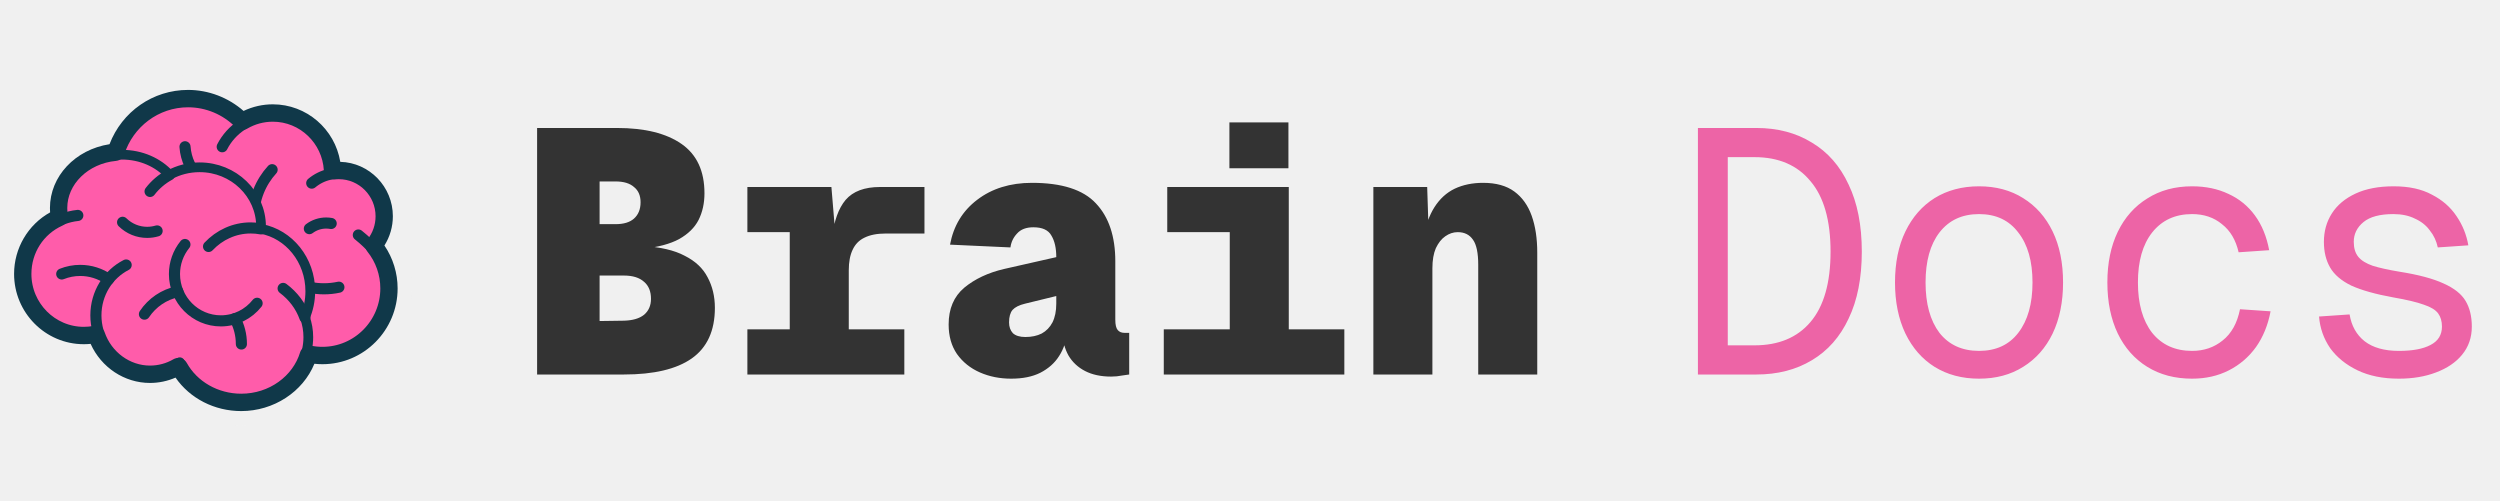
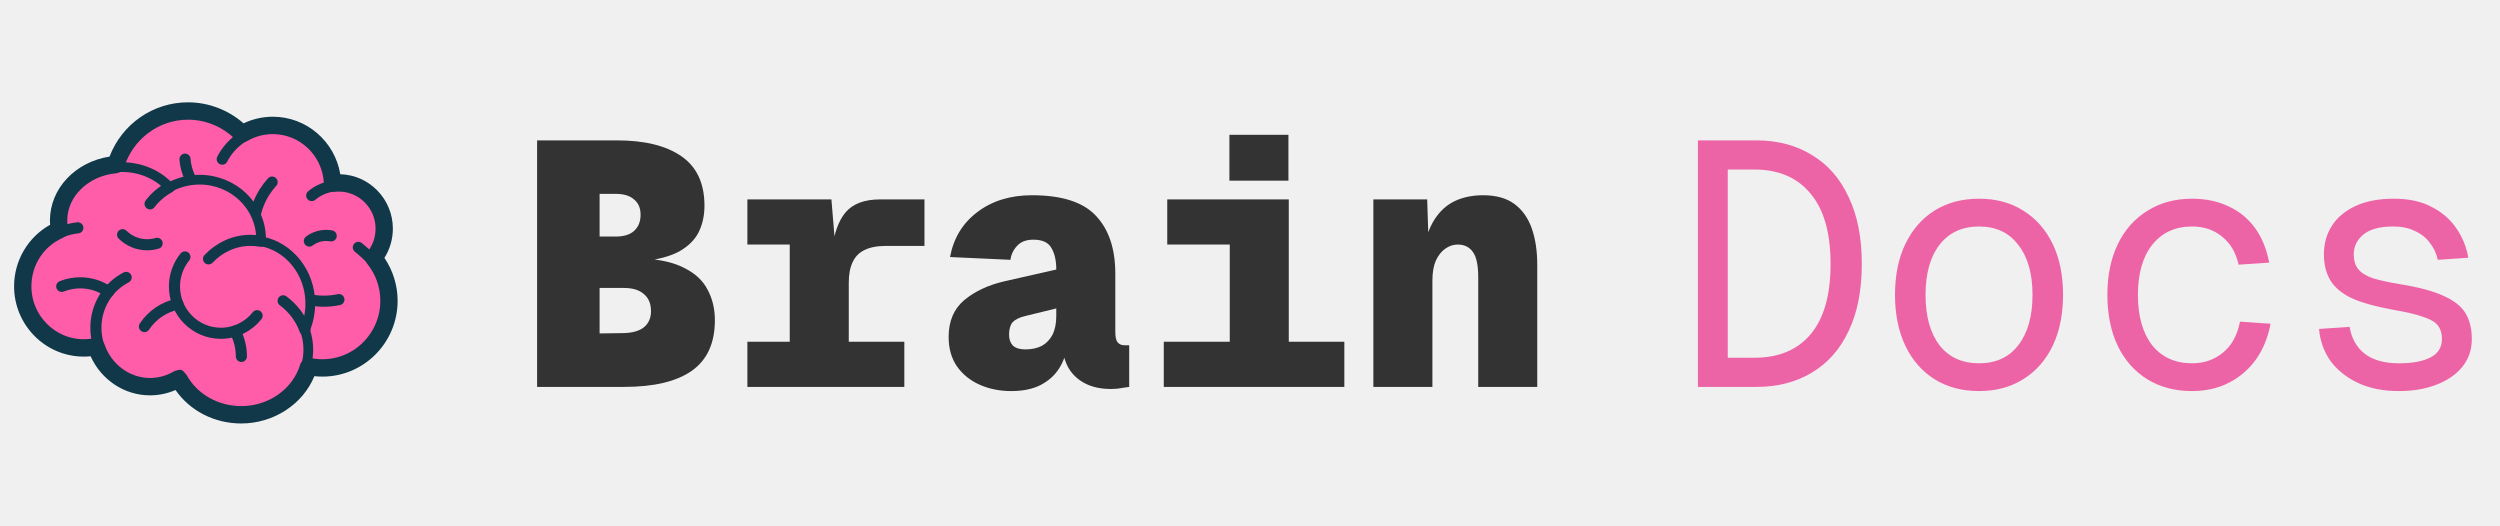
- <svg xmlns="http://www.w3.org/2000/svg" width="1008" height="202" viewBox="0 0 1008 202" fill="none">
-   <mask id="mask0_10_43" style="mask-type:luminance" maskUnits="userSpaceOnUse" x="0" y="30" width="166" height="142">
-     <path d="M166 30.528H0V171.472H166V30.528Z" fill="white" />
+ <svg xmlns="http://www.w3.org/2000/svg" width="1008" height="212" viewBox="0 0 1008 212" fill="none">
+   <mask id="mask0_10_43" style="mask-type:luminance" maskUnits="userSpaceOnUse" x="0" y="35" width="166" height="142">
+     <path d="M166 35.528H0V176.472H166V35.528Z" fill="white" />
  </mask>
  <g mask="url(#mask0_10_43)">
-     <path d="M155.736 116.287C155.736 119.533 155.147 122.638 154.068 125.501C150.377 135.278 140.999 142.224 130.008 142.224C118.761 142.224 109.204 134.949 105.704 124.809C84.926 126.315 73.045 116.952 68.104 99.105C55.625 95.683 46.452 84.18 46.452 70.512C46.452 61.673 50.291 53.736 56.38 48.31C61.561 43.686 68.375 40.88 75.84 40.88C84.392 40.88 92.093 44.562 97.457 50.447C101.065 48.068 105.376 46.689 110.007 46.689C113.239 46.689 116.319 47.363 119.11 48.579C127.186 52.094 132.866 60.144 132.992 69.548C132.996 69.658 132.996 69.764 132.996 69.874L132.992 70.266V70.27C134.166 70.01 135.385 69.874 136.639 69.874C142.239 69.874 147.215 72.579 150.35 76.762H150.355C152.53 79.665 153.819 83.281 153.819 87.201C153.826 91.266 152.406 95.203 149.809 98.312C149.614 98.552 149.411 98.786 149.201 99.013C153.268 103.598 155.736 109.654 155.736 116.287Z" fill="#FF5CAA" />
-     <path d="M109.718 68.417C105.064 73.517 102.221 80.326 102.221 87.804C102.221 103.62 114.938 116.442 130.623 116.442C132.647 116.443 134.665 116.227 136.644 115.797M74.595 59.173C75.305 69.516 83.852 77.684 94.29 77.684M125.689 73.843C127.8 72.075 130.304 70.848 132.987 70.267M97.453 50.443C94.146 52.614 91.429 55.623 89.599 59.173" stroke="#103849" stroke-width="4.482" stroke-miterlimit="10" stroke-linecap="round" stroke-linejoin="round" />
-     <path d="M155.733 116.282C155.733 130.609 144.215 142.22 130.005 142.22C118.758 142.22 109.201 134.944 105.701 124.805C84.923 126.31 73.042 116.947 68.101 99.101C55.622 95.679 46.449 84.175 46.449 70.508C46.449 54.142 59.605 40.876 75.837 40.876C84.389 40.876 92.09 44.557 97.455 50.442C101.062 48.063 105.373 46.685 110.004 46.685C122.701 46.685 132.993 57.066 132.993 69.869L132.989 70.262V70.266C134.163 70.006 135.382 69.869 136.636 69.869C146.123 69.869 153.815 77.625 153.815 87.196C153.815 91.763 152.064 95.912 149.198 99.008C153.265 103.593 155.733 109.649 155.733 116.282Z" stroke="#103849" stroke-width="3.921" stroke-miterlimit="10" stroke-linejoin="round" />
-     <path d="M149.199 99.008C149.199 99.008 147.205 96.921 144.477 94.75M72.483 146.047C71.357 143.675 70.637 141.129 70.352 138.514" stroke="#103849" stroke-width="4.482" stroke-miterlimit="10" stroke-linecap="round" stroke-linejoin="round" />
-     <path d="M122.928 128.009C123.837 130.553 124.301 133.237 124.299 135.941C124.299 149.85 112.191 161.12 97.252 161.12C86.174 161.12 76.656 154.923 72.48 146.049C69.039 148.406 64.91 149.78 60.477 149.78C50.536 149.78 42.148 142.882 39.519 133.448C37.642 133.92 35.714 134.158 33.779 134.157C20.793 134.157 10.262 123.542 10.262 110.444C10.262 100.384 16.477 91.787 25.248 88.347C24.903 86.907 24.72 85.414 24.72 83.882C24.72 72.003 35.666 62.375 49.172 62.375C56.926 62.375 63.844 65.555 68.322 70.505C71.912 68.563 76.053 67.449 80.465 67.449C94.15 67.449 105.245 78.147 105.245 91.342C105.246 91.654 105.239 91.965 105.223 92.276C116.515 94.363 125.097 104.82 125.097 117.407C125.097 121.19 124.324 124.781 122.928 128.009Z" fill="#FF5CAA" />
-     <path d="M114.156 116.288C118.187 119.291 121.272 123.352 122.931 128.012M39.523 133.451C38.964 131.452 38.667 129.341 38.667 127.157C38.667 118.242 43.642 110.531 50.867 106.844M31.377 86.862C29.236 87.082 27.183 87.589 25.252 88.35M68.331 70.513L68.326 70.508C65.255 72.182 62.591 74.464 60.507 77.186" stroke="#103849" stroke-width="4.482" stroke-miterlimit="10" stroke-linecap="round" stroke-linejoin="round" />
-     <path d="M122.94 128.01C123.849 130.554 124.313 133.238 124.311 135.942C124.311 149.852 112.203 161.122 97.264 161.122C86.187 161.122 76.668 154.925 72.493 146.05C69.051 148.407 64.923 149.781 60.489 149.781C50.548 149.781 42.161 142.884 39.532 133.45C37.654 133.921 35.727 134.16 33.792 134.159C20.806 134.159 10.274 123.544 10.274 110.446C10.274 100.386 16.49 91.789 25.261 88.349C24.916 86.909 24.732 85.416 24.732 83.883C24.732 72.005 35.679 62.377 49.185 62.377C56.938 62.377 63.857 65.556 68.334 70.507C71.925 68.564 76.066 67.451 80.478 67.451C94.163 67.451 105.257 78.149 105.257 91.344C105.259 91.655 105.251 91.966 105.235 92.277C116.527 94.365 125.11 104.821 125.11 117.409C125.11 121.192 124.337 124.782 122.94 128.009L122.94 128.01Z" stroke="#103849" stroke-width="3.921" stroke-miterlimit="10" stroke-linejoin="round" />
-     <path d="M84.085 99.376C88.436 94.761 94.442 91.902 101.072 91.902C102.488 91.902 103.873 92.03 105.222 92.28M103.666 122.282C100.239 126.603 94.965 129.372 89.05 129.372C78.72 129.372 70.346 120.928 70.346 110.513C70.34 106.164 71.83 101.947 74.563 98.582" stroke="#103849" stroke-width="4.482" stroke-miterlimit="10" stroke-linecap="round" stroke-linejoin="round" />
-     <path d="M97.327 138.709C97.327 135.005 96.4 131.521 94.766 128.478M58.237 126.663C61.32 122.056 66.121 118.722 71.717 117.591M24.891 110.464C27.261 109.518 29.786 109.031 32.334 109.032C36.421 109.027 40.411 110.277 43.774 112.618M63.346 93.106C62.073 93.484 60.726 93.687 59.331 93.687C55.631 93.692 52.076 92.235 49.427 89.629M124.732 92.187C126.69 90.714 129.068 89.92 131.511 89.924C132.19 89.923 132.867 89.984 133.535 90.105" stroke="#103849" stroke-width="4.482" stroke-miterlimit="10" stroke-linecap="round" stroke-linejoin="round" />
-     <path d="M151.22 99.022C153.893 95.678 155.352 91.531 155.352 87.201C155.352 76.797 146.959 68.332 136.643 68.332C135.922 68.332 135.202 68.374 134.489 68.458C133.759 55.48 123.058 45.148 110.01 45.148C105.66 45.148 101.433 46.296 97.71 48.481C91.908 42.635 84.044 39.347 75.843 39.339C62.096 39.339 50.422 48.434 46.414 60.968C33.385 62.197 23.2 72.005 23.2 83.884C23.2 85.066 23.302 86.251 23.504 87.419C14.493 91.491 8.742 100.392 8.742 110.446C8.742 124.372 19.977 135.701 33.788 135.701C35.365 135.701 36.939 135.553 38.489 135.258C41.767 144.786 50.617 151.323 60.486 151.323C64.49 151.326 68.425 150.264 71.893 148.246C76.775 157.059 86.542 162.664 97.26 162.664C110.309 162.664 121.336 154.439 124.743 143.245C126.456 143.585 128.219 143.765 130.012 143.765C145.041 143.765 157.269 131.438 157.269 116.287C157.269 109.975 155.13 103.896 151.22 99.022Z" stroke="#103849" stroke-width="7.843" stroke-miterlimit="10" stroke-linejoin="round" />
-     <path d="M75.838 30.528C67.763 30.528 59.995 32.953 53.375 37.539C47.659 41.5 43.128 46.841 40.135 53.114C25.566 56.674 15.15 68.495 14.491 82.474C5.474 88.787 0 99.21 0 110.445C0 129.031 14.84 144.187 33.199 144.503C38.995 154.107 49.33 160.13 60.48 160.13C63.329 160.13 66.128 159.75 68.843 158.995C75.871 166.875 86.195 171.472 97.255 171.472C104.746 171.472 112.002 169.329 118.24 165.279C123.308 161.988 127.392 157.643 130.218 152.571C149.968 152.457 165.999 136.223 165.999 116.285C165.999 110.125 164.471 104.148 161.552 98.803C163.22 95.166 164.083 91.206 164.082 87.199C164.082 79.94 161.307 73.077 156.269 67.873C152.296 63.769 147.267 61.058 141.795 60.009C139.944 53.954 136.402 48.498 131.56 44.34C125.545 39.177 117.905 36.34 110.006 36.337C106.323 36.337 102.628 36.967 99.146 38.174C92.382 33.222 84.231 30.528 75.838 30.528ZM75.838 36.254C84.025 36.254 92.055 39.32 98.205 44.732C101.893 42.974 105.924 42.062 110.005 42.063C123.596 42.063 135.01 52.029 137.202 65.255C148.943 65.558 158.403 75.286 158.403 87.199C158.399 91.373 157.218 95.46 154.998 98.983C158.444 104.047 160.32 110.105 160.32 116.285C160.32 133.137 146.721 146.847 130.006 146.847C128.925 146.847 127.84 146.788 126.76 146.67C122.095 158.024 110.339 165.746 97.254 165.746C86.463 165.746 76.575 160.643 70.773 152.253C67.523 153.671 64.021 154.403 60.48 154.405C50.165 154.405 40.834 148.168 36.538 138.648C35.623 138.738 34.702 138.783 33.783 138.783C18.286 138.783 5.679 126.071 5.679 110.445C5.679 100.071 11.31 90.567 20.202 85.632C20.159 85.05 20.137 84.466 20.137 83.882C20.137 71.066 30.332 60.299 44.159 58.142C49.21 44.97 61.701 36.254 75.838 36.254Z" fill="#F0F0F0" />
+     <path d="M155.736 121.287C155.736 124.533 155.147 127.638 154.068 130.501C150.377 140.278 140.999 147.224 130.008 147.224C118.761 147.224 109.204 139.949 105.704 129.809C84.926 131.315 73.045 121.952 68.104 104.105C55.625 100.683 46.452 89.18 46.452 75.512C46.452 66.673 50.291 58.736 56.38 53.31C61.561 48.686 68.375 45.88 75.84 45.88C84.392 45.88 92.093 49.562 97.457 55.447C101.065 53.068 105.376 51.689 110.007 51.689C113.239 51.689 116.319 52.363 119.11 53.579C127.186 57.094 132.866 65.144 132.992 74.548C132.996 74.658 132.996 74.764 132.996 74.874L132.992 75.266V75.27C134.166 75.01 135.385 74.874 136.639 74.874C142.239 74.874 147.215 77.579 150.35 81.762H150.355C152.53 84.665 153.819 88.281 153.819 92.201C153.826 96.266 152.406 100.203 149.809 103.312C149.614 103.552 149.411 103.786 149.201 104.013C153.268 108.598 155.736 114.654 155.736 121.287Z" fill="#FF5CAA" />
+     <path d="M109.718 73.417C105.064 78.517 102.221 85.326 102.221 92.804C102.221 108.62 114.938 121.442 130.623 121.442C132.647 121.443 134.665 121.227 136.644 120.797M74.595 64.173C75.305 74.516 83.852 82.684 94.29 82.684M125.689 78.843C127.8 77.075 130.304 75.848 132.987 75.267M97.453 55.443C94.146 57.614 91.429 60.623 89.599 64.173" stroke="#103849" stroke-width="4.482" stroke-miterlimit="10" stroke-linecap="round" stroke-linejoin="round" />
+     <path d="M155.733 121.282C155.733 135.609 144.215 147.22 130.005 147.22C118.758 147.22 109.201 139.944 105.701 129.805C84.923 131.31 73.042 121.947 68.101 104.101C55.622 100.679 46.449 89.175 46.449 75.508C46.449 59.142 59.605 45.876 75.837 45.876C84.389 45.876 92.09 49.557 97.455 55.442C101.062 53.063 105.373 51.685 110.004 51.685C122.701 51.685 132.993 62.066 132.993 74.869L132.989 75.262V75.266C134.163 75.006 135.382 74.869 136.636 74.869C146.123 74.869 153.815 82.625 153.815 92.196C153.815 96.763 152.064 100.912 149.198 104.008C153.265 108.593 155.733 114.649 155.733 121.282Z" stroke="#103849" stroke-width="3.921" stroke-miterlimit="10" stroke-linejoin="round" />
+     <path d="M149.199 104.008C149.199 104.008 147.205 101.921 144.477 99.75M72.483 151.047C71.357 148.675 70.637 146.129 70.352 143.514" stroke="#103849" stroke-width="4.482" stroke-miterlimit="10" stroke-linecap="round" stroke-linejoin="round" />
+     <path d="M122.928 133.009C123.837 135.553 124.301 138.237 124.299 140.941C124.299 154.85 112.191 166.12 97.252 166.12C86.174 166.12 76.656 159.923 72.48 151.049C69.039 153.406 64.91 154.78 60.477 154.78C50.536 154.78 42.148 147.882 39.519 138.448C37.642 138.92 35.714 139.158 33.779 139.157C20.793 139.157 10.262 128.542 10.262 115.444C10.262 105.384 16.477 96.787 25.248 93.347C24.903 91.907 24.72 90.414 24.72 88.882C24.72 77.003 35.666 67.375 49.172 67.375C56.926 67.375 63.844 70.555 68.322 75.505C71.912 73.563 76.053 72.449 80.465 72.449C94.15 72.449 105.245 83.147 105.245 96.342C105.246 96.654 105.239 96.965 105.223 97.276C116.515 99.363 125.097 109.82 125.097 122.407C125.097 126.19 124.324 129.781 122.928 133.009Z" fill="#FF5CAA" />
+     <path d="M114.156 121.288C118.187 124.291 121.272 128.352 122.931 133.012M39.523 138.451C38.964 136.452 38.667 134.341 38.667 132.157C38.667 123.242 43.642 115.531 50.867 111.844M31.377 91.862C29.236 92.082 27.183 92.589 25.252 93.35M68.331 75.513L68.326 75.508C65.255 77.182 62.591 79.464 60.507 82.186" stroke="#103849" stroke-width="4.482" stroke-miterlimit="10" stroke-linecap="round" stroke-linejoin="round" />
+     <path d="M122.94 133.01C123.849 135.554 124.313 138.238 124.311 140.942C124.311 154.852 112.203 166.122 97.264 166.122C86.187 166.122 76.668 159.925 72.493 151.05C69.051 153.407 64.923 154.781 60.489 154.781C50.548 154.781 42.161 147.884 39.532 138.45C37.654 138.921 35.727 139.16 33.792 139.159C20.806 139.159 10.274 128.544 10.274 115.446C10.274 105.386 16.49 96.789 25.261 93.349C24.916 91.909 24.732 90.416 24.732 88.883C24.732 77.005 35.679 67.377 49.185 67.377C56.938 67.377 63.857 70.556 68.334 75.507C71.925 73.564 76.066 72.451 80.478 72.451C94.163 72.451 105.257 83.149 105.257 96.344C105.259 96.655 105.251 96.966 105.235 97.277C116.527 99.365 125.11 109.821 125.11 122.409C125.11 126.192 124.337 129.782 122.94 133.009L122.94 133.01Z" stroke="#103849" stroke-width="3.921" stroke-miterlimit="10" stroke-linejoin="round" />
+     <path d="M84.085 104.376C88.436 99.761 94.442 96.902 101.072 96.902C102.488 96.902 103.873 97.03 105.222 97.28M103.666 127.282C100.239 131.603 94.965 134.372 89.05 134.372C78.72 134.372 70.346 125.928 70.346 115.513C70.34 111.164 71.83 106.947 74.563 103.583" stroke="#103849" stroke-width="4.482" stroke-miterlimit="10" stroke-linecap="round" stroke-linejoin="round" />
+     <path d="M97.327 143.709C97.327 140.005 96.4 136.521 94.766 133.478M58.237 131.663C61.32 127.056 66.121 123.722 71.717 122.591M24.891 115.464C27.261 114.518 29.786 114.031 32.334 114.032C36.421 114.027 40.411 115.277 43.774 117.618M63.346 98.106C62.073 98.484 60.726 98.687 59.331 98.687C55.631 98.692 52.076 97.235 49.427 94.629M124.732 97.187C126.69 95.714 129.068 94.92 131.511 94.924C132.19 94.923 132.867 94.984 133.535 95.105" stroke="#103849" stroke-width="4.482" stroke-miterlimit="10" stroke-linecap="round" stroke-linejoin="round" />
+     <path d="M151.22 104.022C153.893 100.678 155.352 96.531 155.352 92.201C155.352 81.797 146.959 73.332 136.643 73.332C135.922 73.332 135.202 73.374 134.489 73.458C133.759 60.48 123.058 50.148 110.01 50.148C105.66 50.148 101.433 51.296 97.71 53.481C91.908 47.635 84.044 44.347 75.843 44.339C62.096 44.339 50.422 53.434 46.414 65.968C33.385 67.197 23.2 77.005 23.2 88.884C23.2 90.066 23.302 91.251 23.504 92.419C14.493 96.491 8.742 105.392 8.742 115.446C8.742 129.372 19.977 140.701 33.788 140.701C35.365 140.701 36.939 140.553 38.489 140.258C41.767 149.786 50.617 156.323 60.486 156.323C64.49 156.326 68.425 155.264 71.893 153.246C76.775 162.059 86.542 167.664 97.26 167.664C110.309 167.664 121.336 159.439 124.743 148.245C126.456 148.585 128.219 148.765 130.012 148.765C145.041 148.765 157.269 136.438 157.269 121.287C157.269 114.975 155.13 108.896 151.22 104.022Z" stroke="#103849" stroke-width="7.843" stroke-miterlimit="10" stroke-linejoin="round" />
+     <path d="M75.838 35.528C67.763 35.528 59.995 37.953 53.375 42.539C47.659 46.5 43.128 51.841 40.135 58.114C25.566 61.674 15.15 73.495 14.491 87.474C5.474 93.787 0 104.21 0 115.445C0 134.031 14.84 149.187 33.199 149.503C38.995 159.107 49.33 165.13 60.48 165.13C63.329 165.13 66.128 164.75 68.843 163.995C75.871 171.875 86.195 176.472 97.255 176.472C104.746 176.472 112.002 174.329 118.24 170.279C123.308 166.988 127.392 162.643 130.218 157.571C149.968 157.457 165.999 141.223 165.999 121.285C165.999 115.125 164.471 109.148 161.552 103.803C163.22 100.166 164.083 96.206 164.082 92.199C164.082 84.94 161.307 78.077 156.269 72.873C152.296 68.769 147.267 66.058 141.795 65.009C139.944 58.954 136.402 53.498 131.56 49.34C125.545 44.177 117.905 41.34 110.006 41.337C106.323 41.337 102.628 41.967 99.146 43.174C92.382 38.222 84.231 35.528 75.838 35.528ZM75.838 41.254C84.025 41.254 92.055 44.32 98.205 49.732C101.893 47.974 105.924 47.062 110.005 47.063C123.596 47.063 135.01 57.029 137.202 70.255C148.943 70.558 158.403 80.286 158.403 92.199C158.399 96.373 157.218 100.46 154.998 103.983C158.444 109.047 160.32 115.105 160.32 121.285C160.32 138.137 146.721 151.847 130.006 151.847C128.925 151.847 127.84 151.788 126.76 151.67C122.095 163.024 110.339 170.746 97.254 170.746C86.463 170.746 76.575 165.643 70.773 157.253C67.523 158.671 64.021 159.403 60.48 159.405C50.165 159.405 40.834 153.168 36.538 143.648C35.623 143.738 34.702 143.783 33.783 143.783C18.286 143.783 5.679 131.071 5.679 115.445C5.679 105.071 11.31 95.567 20.202 90.632C20.159 90.05 20.137 89.466 20.137 88.882C20.137 76.066 30.332 65.299 44.159 63.142C49.21 49.97 61.701 41.254 75.838 41.254Z" fill="#F0F0F0" />
  </g>
-   <path d="M216.56 151V51.6H248.76C259.96 51.6 268.64 53.747 274.8 58.04C280.96 62.333 284.04 68.96 284.04 77.92C284.04 81.933 283.247 85.527 281.66 88.7C280.073 91.78 277.46 94.347 273.82 96.4C270.18 98.36 265.28 99.667 259.12 100.32V99.2C266.213 99.573 271.86 100.88 276.06 103.12C280.353 105.267 283.433 108.16 285.3 111.8C287.26 115.44 288.24 119.547 288.24 124.12C288.24 133.36 285.113 140.173 278.86 144.56C272.7 148.853 263.6 151 251.56 151H216.56ZM241.76 129.44L251.56 129.3C255.107 129.207 257.813 128.413 259.68 126.92C261.547 125.333 262.48 123.187 262.48 120.48C262.48 117.493 261.547 115.207 259.68 113.62C257.813 111.94 255.107 111.1 251.56 111.1H241.76V129.44ZM241.76 90.38H248.2C251.467 90.38 253.94 89.633 255.62 88.14C257.393 86.553 258.28 84.36 258.28 81.56C258.28 78.853 257.393 76.8 255.62 75.4C253.94 73.907 251.467 73.16 248.2 73.16H241.76V90.38ZM318.425 151V75.4H335.225L336.905 95.56L335.505 95.84C336.252 89.12 338.072 84.033 340.965 80.58C343.952 77.127 348.572 75.4 354.825 75.4H372.745V94.16H357.065C353.612 94.16 350.765 94.72 348.525 95.84C346.379 96.867 344.792 98.5 343.765 100.74C342.739 102.887 342.225 105.64 342.225 109V151H318.425ZM301.345 151V132.8H364.625V151H301.345ZM301.345 93.6V75.4H332.985V93.6H301.345ZM407.691 152.68C403.117 152.68 398.917 151.84 395.091 150.16C391.264 148.48 388.184 146.007 385.851 142.74C383.611 139.473 382.491 135.507 382.491 130.84C382.491 124.493 384.591 119.547 388.791 116C393.084 112.453 398.451 109.933 404.891 108.44L425.891 103.68C425.891 100.04 425.237 97.147 423.931 95C422.717 92.76 420.291 91.64 416.651 91.64C413.757 91.64 411.564 92.48 410.071 94.16C408.577 95.747 407.691 97.613 407.411 99.76L383.051 98.64C384.451 91.08 388.091 85.06 393.971 80.58C399.944 76.007 407.317 73.72 416.091 73.72C428.131 73.72 436.717 76.473 441.851 81.98C447.077 87.487 449.691 95.28 449.691 105.36V128.88C449.691 130.933 450.017 132.333 450.671 133.08C451.324 133.827 452.211 134.2 453.331 134.2H455.291V151C454.731 151.093 453.751 151.233 452.351 151.42C451.044 151.7 449.597 151.84 448.011 151.84C443.904 151.84 440.404 151.093 437.511 149.6C434.617 148.107 432.377 146.007 430.791 143.3C429.297 140.593 428.457 137.467 428.271 133.92H430.231C429.951 137.467 428.877 140.687 427.011 143.58C425.237 146.38 422.717 148.62 419.451 150.3C416.277 151.887 412.357 152.68 407.691 152.68ZM413.431 135.88C415.951 135.88 418.144 135.413 420.011 134.48C421.877 133.453 423.324 131.96 424.351 130C425.377 127.947 425.891 125.427 425.891 122.44V119.36L413.291 122.44C410.957 123 409.277 123.84 408.251 124.96C407.317 126.08 406.851 127.76 406.851 130C406.851 131.773 407.364 133.22 408.391 134.34C409.511 135.367 411.191 135.88 413.431 135.88ZM495.836 151V75.4H519.636V151H495.836ZM469.236 151V132.8H542.036V151H469.236ZM470.636 93.6V75.4H513.756V93.6H470.636ZM495.696 67.84V49.36H519.496V67.84H495.696ZM553.741 151V75.4H575.441L576.141 96.96L573.901 96.4C574.741 91.173 576.235 86.88 578.381 83.52C580.528 80.16 583.235 77.687 586.501 76.1C589.861 74.513 593.688 73.72 597.981 73.72C603.208 73.72 607.408 74.887 610.581 77.22C613.755 79.553 616.088 82.82 617.581 87.02C619.075 91.22 619.821 96.167 619.821 101.86V151H596.021V106.76C596.021 102 595.321 98.64 593.921 96.68C592.521 94.627 590.468 93.6 587.761 93.6C585.988 93.6 584.308 94.16 582.721 95.28C581.228 96.307 579.968 97.893 578.941 100.04C578.008 102.187 577.541 104.893 577.541 108.16V151H553.741Z" fill="#333333" />
-   <path d="M684.6 151V51.6H708.12C716.707 51.6 724.173 53.56 730.52 57.48C736.96 61.307 741.907 66.953 745.36 74.42C748.907 81.793 750.68 90.8 750.68 101.44C750.68 112.08 748.907 121.087 745.36 128.46C741.907 135.833 736.96 141.433 730.52 145.26C724.173 149.087 716.707 151 708.12 151H684.6ZM696.64 139.24H707.42C717.127 139.24 724.64 136.113 729.96 129.86C735.373 123.513 738.08 114.04 738.08 101.44C738.08 88.84 735.373 79.367 729.96 73.02C724.64 66.58 717.127 63.36 707.42 63.36H696.64V139.24ZM797.945 152.68C791.132 152.68 785.159 151.093 780.025 147.92C774.985 144.747 771.065 140.267 768.265 134.48C765.465 128.6 764.065 121.74 764.065 113.9C764.065 105.967 765.465 99.107 768.265 93.32C771.065 87.533 774.985 83.053 780.025 79.88C785.159 76.707 791.132 75.12 797.945 75.12C804.759 75.12 810.685 76.707 815.725 79.88C820.859 83.053 824.825 87.533 827.625 93.32C830.425 99.107 831.825 105.967 831.825 113.9C831.825 121.74 830.425 128.6 827.625 134.48C824.825 140.267 820.859 144.747 815.725 147.92C810.685 151.093 804.759 152.68 797.945 152.68ZM797.945 141.48C804.759 141.48 810.032 139.053 813.765 134.2C817.592 129.253 819.505 122.487 819.505 113.9C819.505 105.313 817.592 98.593 813.765 93.74C810.032 88.793 804.759 86.32 797.945 86.32C791.132 86.32 785.812 88.793 781.985 93.74C778.252 98.593 776.385 105.313 776.385 113.9C776.385 122.487 778.252 129.253 781.985 134.2C785.812 139.053 791.132 141.48 797.945 141.48ZM883.851 152.68C876.944 152.68 870.924 151.093 865.791 147.92C860.657 144.747 856.691 140.267 853.891 134.48C851.091 128.6 849.691 121.74 849.691 113.9C849.691 106.06 851.091 99.247 853.891 93.46C856.691 87.673 860.657 83.193 865.791 80.02C870.924 76.753 876.944 75.12 883.851 75.12C889.357 75.12 894.257 76.147 898.551 78.2C902.844 80.16 906.391 83.053 909.191 86.88C911.991 90.707 913.904 95.373 914.931 100.88L902.611 101.72C901.491 96.773 899.251 92.993 895.891 90.38C892.624 87.673 888.611 86.32 883.851 86.32C877.037 86.32 871.671 88.793 867.751 93.74C863.924 98.593 862.011 105.313 862.011 113.9C862.011 122.487 863.924 129.253 867.751 134.2C871.671 139.053 877.037 141.48 883.851 141.48C888.611 141.48 892.717 140.08 896.171 137.28C899.717 134.48 902.051 130.28 903.171 124.68L915.491 125.52C914.464 131.027 912.504 135.833 909.611 139.94C906.717 143.953 903.077 147.08 898.691 149.32C894.304 151.56 889.357 152.68 883.851 152.68ZM967.236 152.68C960.796 152.68 955.243 151.56 950.576 149.32C945.909 147.08 942.223 144.093 939.516 140.36C936.903 136.533 935.409 132.287 935.036 127.62L947.356 126.78C948.103 131.353 950.109 134.947 953.376 137.56C956.736 140.173 961.356 141.48 967.236 141.48C972.743 141.48 976.989 140.687 979.976 139.1C983.056 137.513 984.596 135.04 984.596 131.68C984.596 129.533 984.083 127.76 983.056 126.36C982.029 124.96 980.116 123.793 977.316 122.86C974.516 121.833 970.409 120.853 964.996 119.92C957.809 118.613 952.163 117.027 948.056 115.16C944.043 113.2 941.196 110.773 939.516 107.88C937.836 104.987 936.996 101.533 936.996 97.52C936.996 93.227 938.069 89.4 940.216 86.04C942.363 82.68 945.536 80.02 949.736 78.06C953.936 76.1 959.069 75.12 965.136 75.12C971.296 75.12 976.429 76.24 980.536 78.48C984.736 80.627 988.049 83.52 990.476 87.16C992.903 90.707 994.489 94.627 995.236 98.92L982.916 99.76C982.356 97.147 981.283 94.86 979.696 92.9C978.203 90.847 976.196 89.26 973.676 88.14C971.249 86.927 968.356 86.32 964.996 86.32C959.583 86.32 955.569 87.393 952.956 89.54C950.343 91.687 949.036 94.347 949.036 97.52C949.036 100.04 949.643 102.047 950.856 103.54C952.069 105.033 954.029 106.247 956.736 107.18C959.443 108.02 963.036 108.813 967.516 109.56C975.169 110.773 981.096 112.36 985.296 114.32C989.496 116.187 992.436 118.52 994.116 121.32C995.796 124.12 996.636 127.573 996.636 131.68C996.636 136.067 995.329 139.847 992.716 143.02C990.196 146.1 986.696 148.48 982.216 150.16C977.829 151.84 972.836 152.68 967.236 152.68Z" fill="#ED64A6" />
+   <path d="M216.56 156V56.6H248.76C259.96 56.6 268.64 58.747 274.8 63.04C280.96 67.333 284.04 73.96 284.04 82.92C284.04 86.933 283.247 90.527 281.66 93.7C280.073 96.78 277.46 99.347 273.82 101.4C270.18 103.36 265.28 104.667 259.12 105.32V104.2C266.213 104.573 271.86 105.88 276.06 108.12C280.353 110.267 283.433 113.16 285.3 116.8C287.26 120.44 288.24 124.547 288.24 129.12C288.24 138.36 285.113 145.173 278.86 149.56C272.7 153.853 263.6 156 251.56 156H216.56ZM241.76 134.44L251.56 134.3C255.107 134.207 257.813 133.413 259.68 131.92C261.547 130.333 262.48 128.187 262.48 125.48C262.48 122.493 261.547 120.207 259.68 118.62C257.813 116.94 255.107 116.1 251.56 116.1H241.76V134.44ZM241.76 95.38H248.2C251.467 95.38 253.94 94.633 255.62 93.14C257.393 91.553 258.28 89.36 258.28 86.56C258.28 83.853 257.393 81.8 255.62 80.4C253.94 78.907 251.467 78.16 248.2 78.16H241.76V95.38ZM318.425 156V80.4H335.225L336.905 100.56L335.505 100.84C336.252 94.12 338.072 89.033 340.965 85.58C343.952 82.127 348.572 80.4 354.825 80.4H372.745V99.16H357.065C353.612 99.16 350.765 99.72 348.525 100.84C346.379 101.867 344.792 103.5 343.765 105.74C342.739 107.887 342.225 110.64 342.225 114V156H318.425ZM301.345 156V137.8H364.625V156H301.345ZM301.345 98.6V80.4H332.985V98.6H301.345ZM407.691 157.68C403.117 157.68 398.917 156.84 395.091 155.16C391.264 153.48 388.184 151.007 385.851 147.74C383.611 144.473 382.491 140.507 382.491 135.84C382.491 129.493 384.591 124.547 388.791 121C393.084 117.453 398.451 114.933 404.891 113.44L425.891 108.68C425.891 105.04 425.237 102.147 423.931 100C422.717 97.76 420.291 96.64 416.651 96.64C413.757 96.64 411.564 97.48 410.071 99.16C408.577 100.747 407.691 102.613 407.411 104.76L383.051 103.64C384.451 96.08 388.091 90.06 393.971 85.58C399.944 81.007 407.317 78.72 416.091 78.72C428.131 78.72 436.717 81.473 441.851 86.98C447.077 92.487 449.691 100.28 449.691 110.36V133.88C449.691 135.933 450.017 137.333 450.671 138.08C451.324 138.827 452.211 139.2 453.331 139.2H455.291V156C454.731 156.093 453.751 156.233 452.351 156.42C451.044 156.7 449.597 156.84 448.011 156.84C443.904 156.84 440.404 156.093 437.511 154.6C434.617 153.107 432.377 151.007 430.791 148.3C429.297 145.593 428.457 142.467 428.271 138.92H430.231C429.951 142.467 428.877 145.687 427.011 148.58C425.237 151.38 422.717 153.62 419.451 155.3C416.277 156.887 412.357 157.68 407.691 157.68ZM413.431 140.88C415.951 140.88 418.144 140.413 420.011 139.48C421.877 138.453 423.324 136.96 424.351 135C425.377 132.947 425.891 130.427 425.891 127.44V124.36L413.291 127.44C410.957 128 409.277 128.84 408.251 129.96C407.317 131.08 406.851 132.76 406.851 135C406.851 136.773 407.364 138.22 408.391 139.34C409.511 140.367 411.191 140.88 413.431 140.88ZM495.836 156V80.4H519.636V156H495.836ZM469.236 156V137.8H542.036V156H469.236ZM470.636 98.6V80.4H513.756V98.6H470.636ZM495.696 72.84V54.36H519.496V72.84H495.696ZM553.741 156V80.4H575.441L576.141 101.96L573.901 101.4C574.741 96.173 576.235 91.88 578.381 88.52C580.528 85.16 583.235 82.687 586.501 81.1C589.861 79.513 593.688 78.72 597.981 78.72C603.208 78.72 607.408 79.887 610.581 82.22C613.755 84.553 616.088 87.82 617.581 92.02C619.075 96.22 619.821 101.167 619.821 106.86V156H596.021V111.76C596.021 107 595.321 103.64 593.921 101.68C592.521 99.627 590.468 98.6 587.761 98.6C585.988 98.6 584.308 99.16 582.721 100.28C581.228 101.307 579.968 102.893 578.941 105.04C578.008 107.187 577.541 109.893 577.541 113.16V156H553.741Z" fill="#333333" />
+   <path d="M684.6 156V56.6H708.12C716.707 56.6 724.173 58.56 730.52 62.48C736.96 66.307 741.907 71.953 745.36 79.42C748.907 86.793 750.68 95.8 750.68 106.44C750.68 117.08 748.907 126.087 745.36 133.46C741.907 140.833 736.96 146.433 730.52 150.26C724.173 154.087 716.707 156 708.12 156H684.6ZM696.64 144.24H707.42C717.127 144.24 724.64 141.113 729.96 134.86C735.373 128.513 738.08 119.04 738.08 106.44C738.08 93.84 735.373 84.367 729.96 78.02C724.64 71.58 717.127 68.36 707.42 68.36H696.64V144.24ZM797.945 157.68C791.132 157.68 785.159 156.093 780.025 152.92C774.985 149.747 771.065 145.267 768.265 139.48C765.465 133.6 764.065 126.74 764.065 118.9C764.065 110.967 765.465 104.107 768.265 98.32C771.065 92.533 774.985 88.053 780.025 84.88C785.159 81.707 791.132 80.12 797.945 80.12C804.759 80.12 810.685 81.707 815.725 84.88C820.859 88.053 824.825 92.533 827.625 98.32C830.425 104.107 831.825 110.967 831.825 118.9C831.825 126.74 830.425 133.6 827.625 139.48C824.825 145.267 820.859 149.747 815.725 152.92C810.685 156.093 804.759 157.68 797.945 157.68ZM797.945 146.48C804.759 146.48 810.032 144.053 813.765 139.2C817.592 134.253 819.505 127.487 819.505 118.9C819.505 110.313 817.592 103.593 813.765 98.74C810.032 93.793 804.759 91.32 797.945 91.32C791.132 91.32 785.812 93.793 781.985 98.74C778.252 103.593 776.385 110.313 776.385 118.9C776.385 127.487 778.252 134.253 781.985 139.2C785.812 144.053 791.132 146.48 797.945 146.48ZM883.851 157.68C876.944 157.68 870.924 156.093 865.791 152.92C860.657 149.747 856.691 145.267 853.891 139.48C851.091 133.6 849.691 126.74 849.691 118.9C849.691 111.06 851.091 104.247 853.891 98.46C856.691 92.673 860.657 88.193 865.791 85.02C870.924 81.753 876.944 80.12 883.851 80.12C889.357 80.12 894.257 81.147 898.551 83.2C902.844 85.16 906.391 88.053 909.191 91.88C911.991 95.707 913.904 100.373 914.931 105.88L902.611 106.72C901.491 101.773 899.251 97.993 895.891 95.38C892.624 92.673 888.611 91.32 883.851 91.32C877.037 91.32 871.671 93.793 867.751 98.74C863.924 103.593 862.011 110.313 862.011 118.9C862.011 127.487 863.924 134.253 867.751 139.2C871.671 144.053 877.037 146.48 883.851 146.48C888.611 146.48 892.717 145.08 896.171 142.28C899.717 139.48 902.051 135.28 903.171 129.68L915.491 130.52C914.464 136.027 912.504 140.833 909.611 144.94C906.717 148.953 903.077 152.08 898.691 154.32C894.304 156.56 889.357 157.68 883.851 157.68ZM967.236 157.68C960.796 157.68 955.243 156.56 950.576 154.32C945.909 152.08 942.223 149.093 939.516 145.36C936.903 141.533 935.409 137.287 935.036 132.62L947.356 131.78C948.103 136.353 950.109 139.947 953.376 142.56C956.736 145.173 961.356 146.48 967.236 146.48C972.743 146.48 976.989 145.687 979.976 144.1C983.056 142.513 984.596 140.04 984.596 136.68C984.596 134.533 984.083 132.76 983.056 131.36C982.029 129.96 980.116 128.793 977.316 127.86C974.516 126.833 970.409 125.853 964.996 124.92C957.809 123.613 952.163 122.027 948.056 120.16C944.043 118.2 941.196 115.773 939.516 112.88C937.836 109.987 936.996 106.533 936.996 102.52C936.996 98.227 938.069 94.4 940.216 91.04C942.363 87.68 945.536 85.02 949.736 83.06C953.936 81.1 959.069 80.12 965.136 80.12C971.296 80.12 976.429 81.24 980.536 83.48C984.736 85.627 988.049 88.52 990.476 92.16C992.903 95.707 994.489 99.627 995.236 103.92L982.916 104.76C982.356 102.147 981.283 99.86 979.696 97.9C978.203 95.847 976.196 94.26 973.676 93.14C971.249 91.927 968.356 91.32 964.996 91.32C959.583 91.32 955.569 92.393 952.956 94.54C950.343 96.687 949.036 99.347 949.036 102.52C949.036 105.04 949.643 107.047 950.856 108.54C952.069 110.033 954.029 111.247 956.736 112.18C959.443 113.02 963.036 113.813 967.516 114.56C975.169 115.773 981.096 117.36 985.296 119.32C989.496 121.187 992.436 123.52 994.116 126.32C995.796 129.12 996.636 132.573 996.636 136.68C996.636 141.067 995.329 144.847 992.716 148.02C990.196 151.1 986.696 153.48 982.216 155.16C977.829 156.84 972.836 157.68 967.236 157.68Z" fill="#ED64A6" />
</svg>
